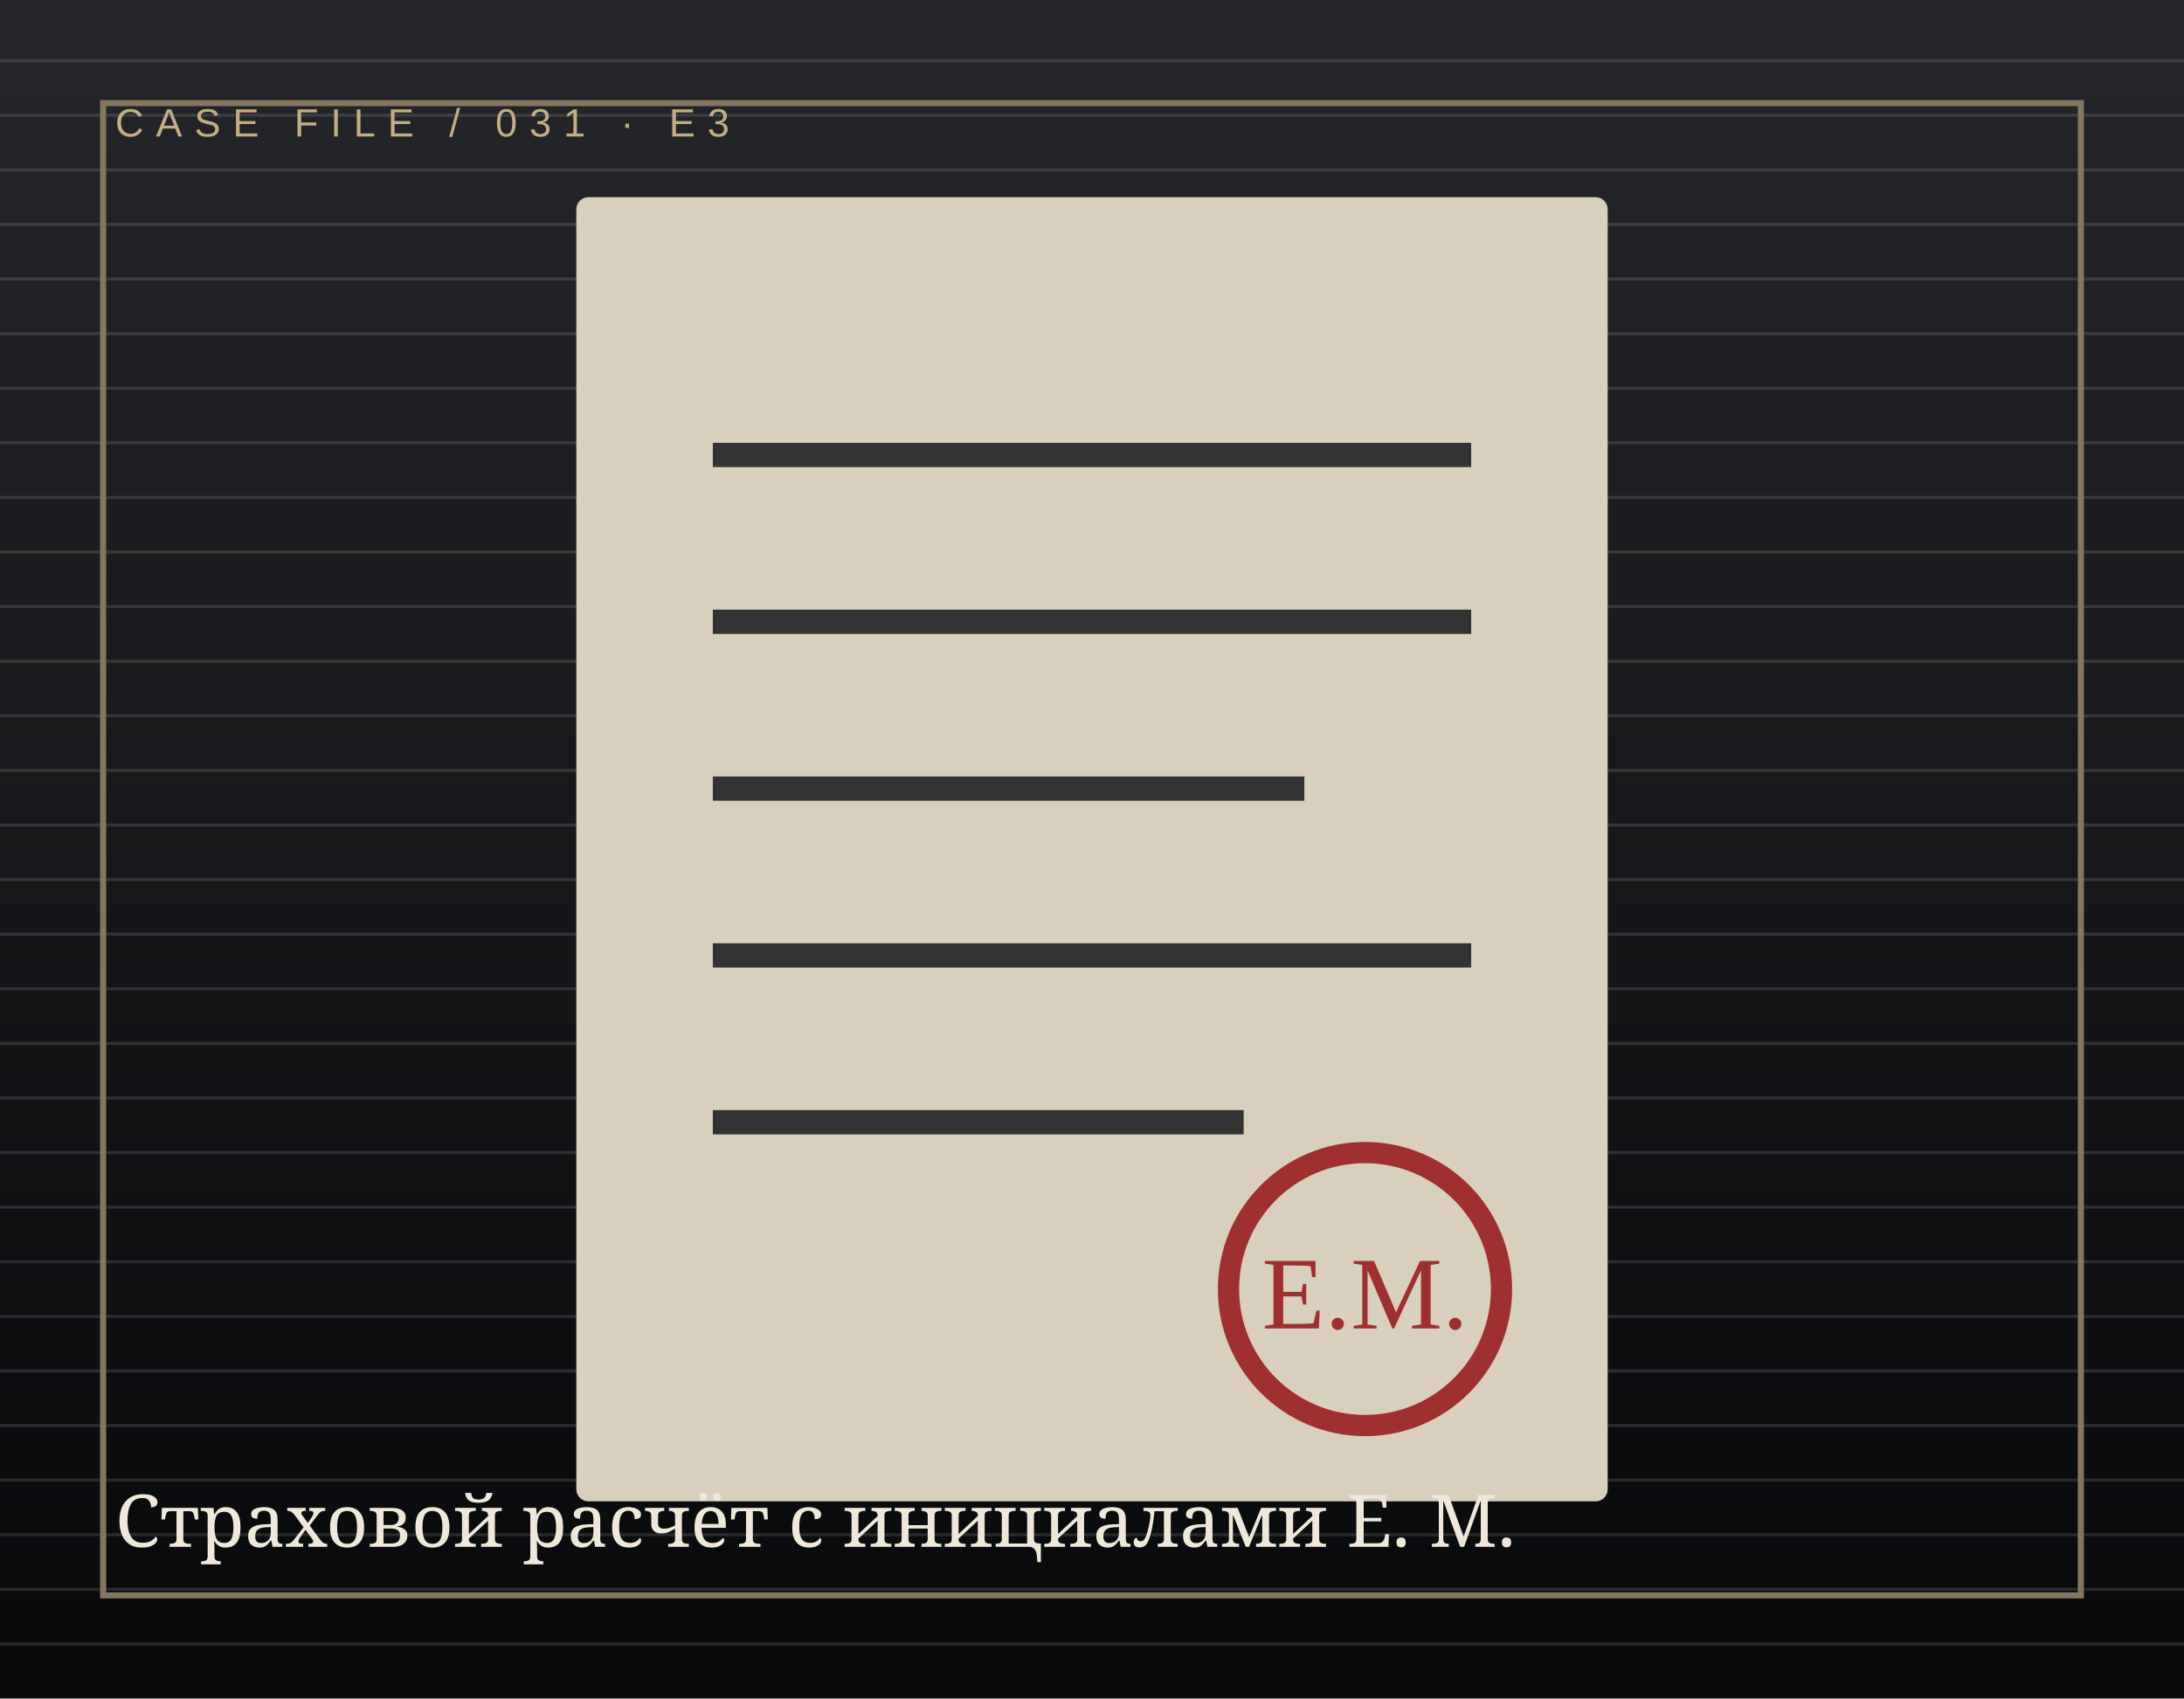
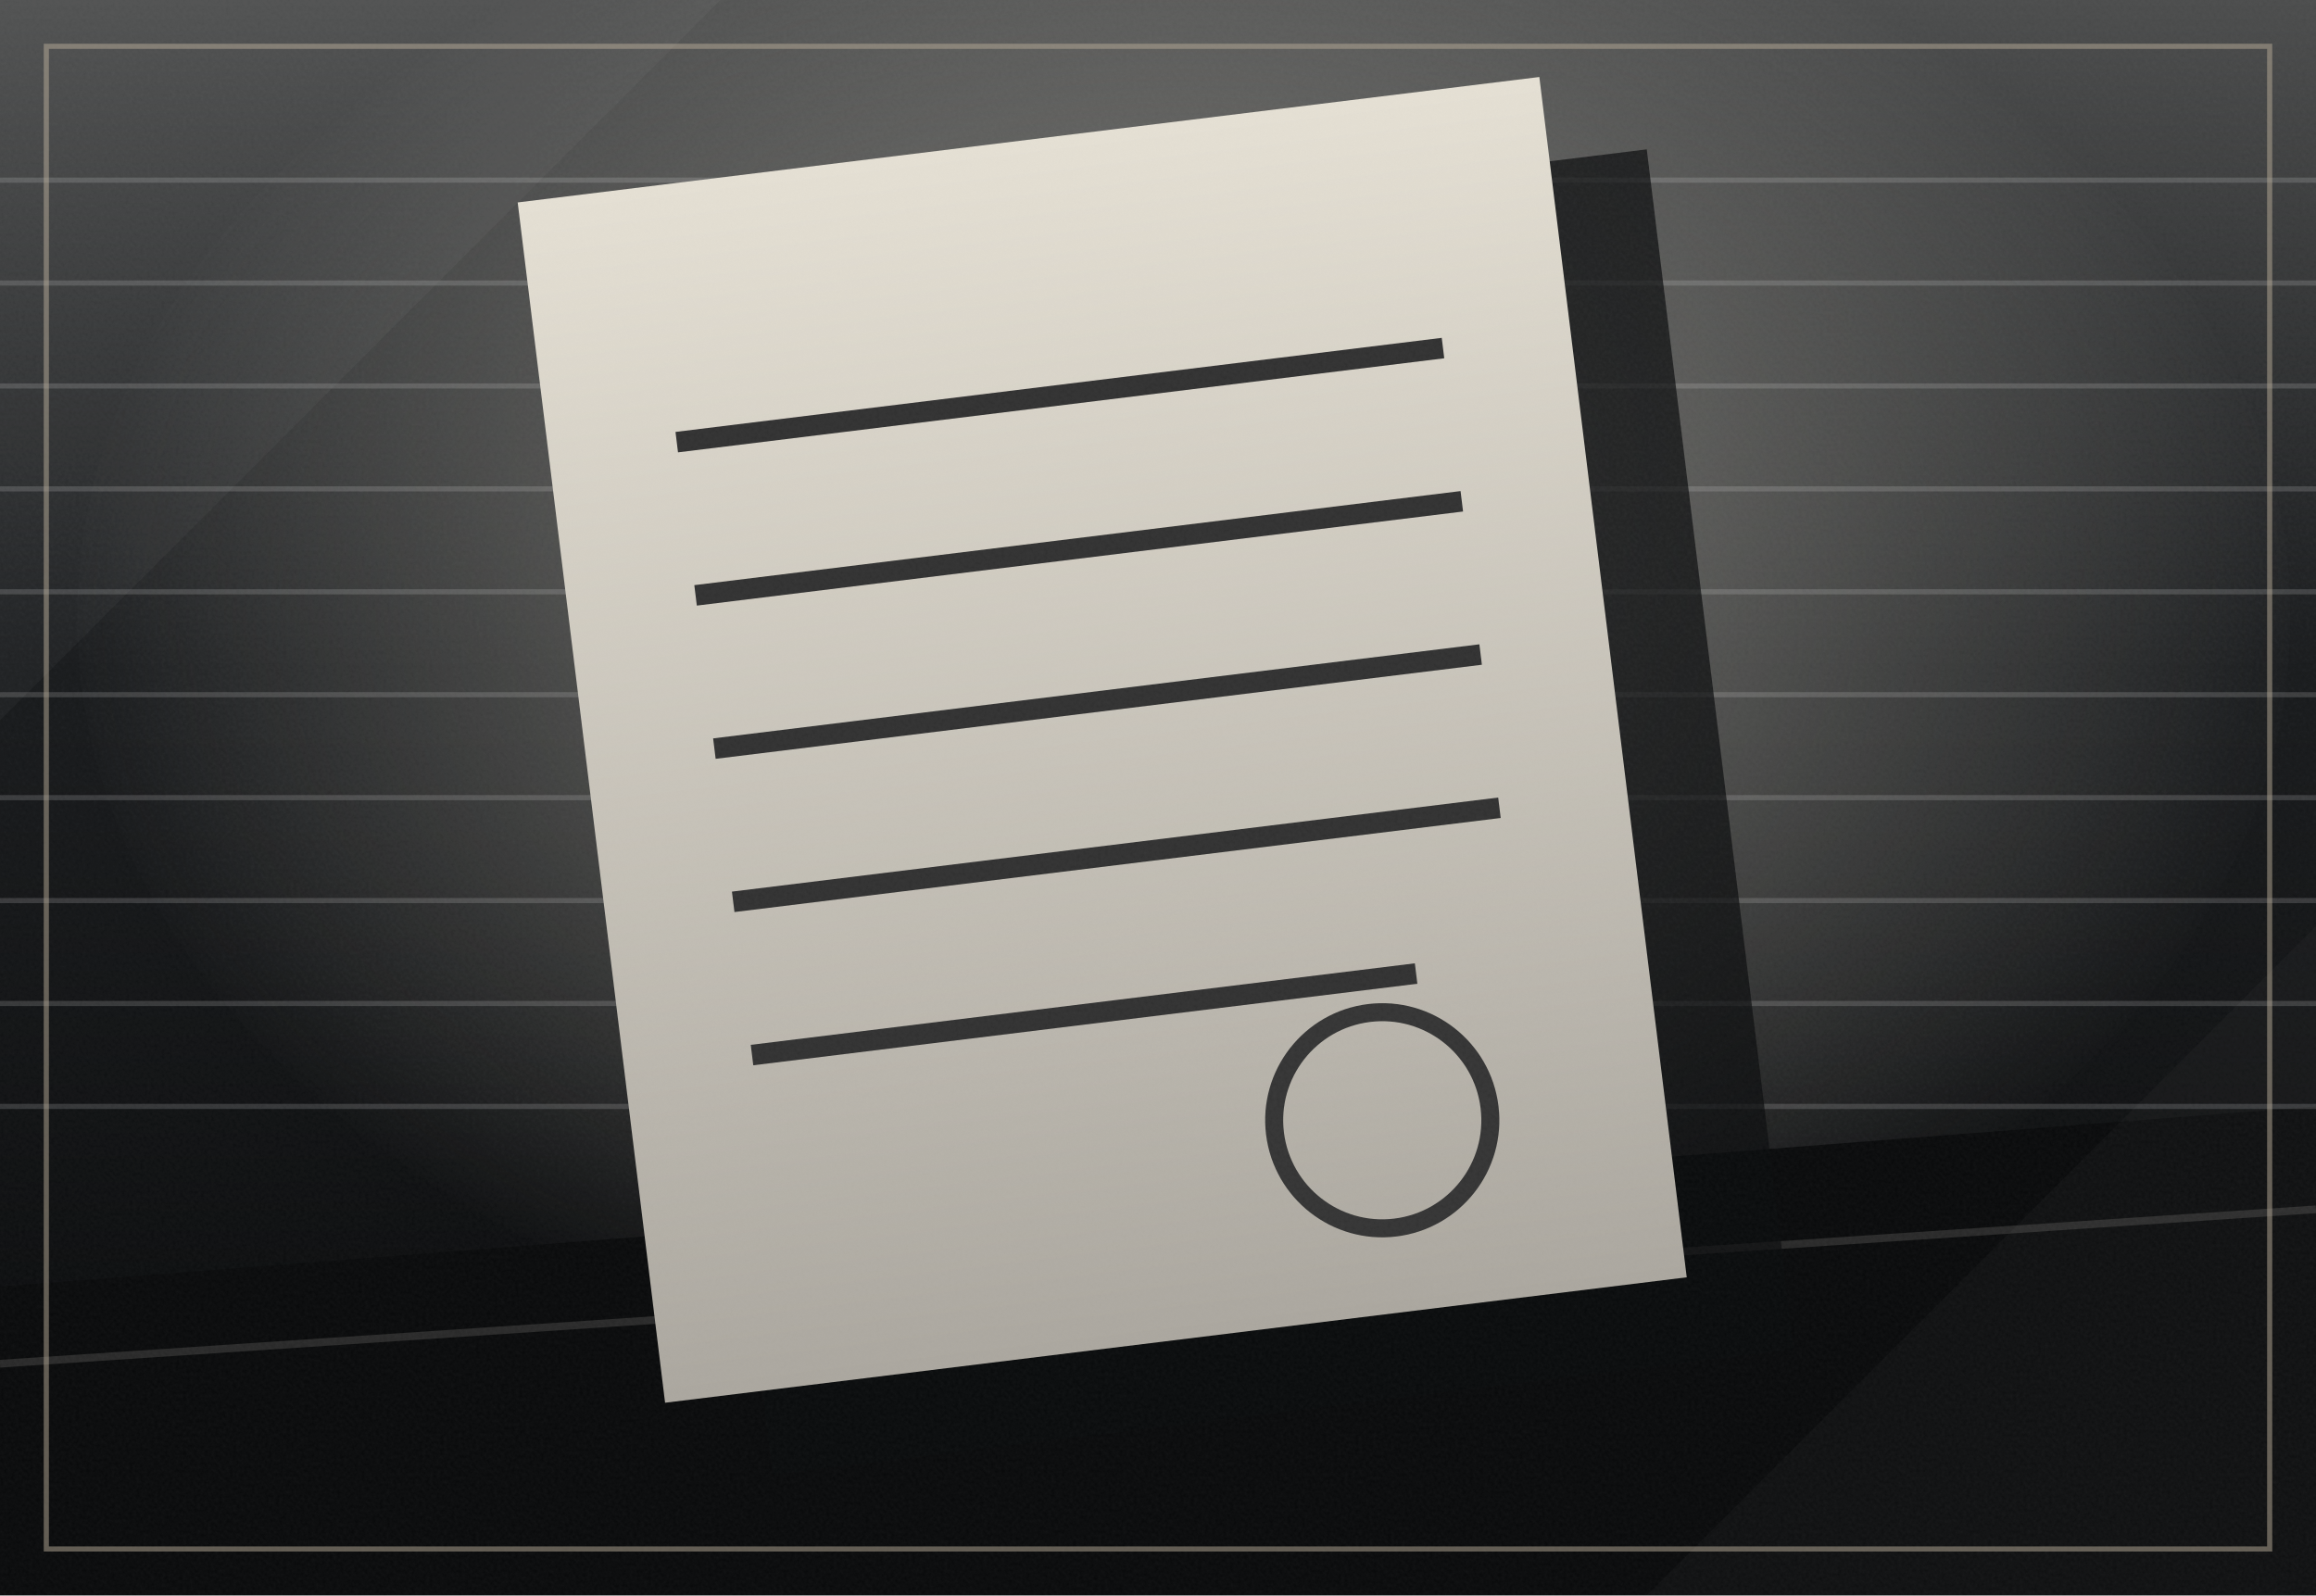
- <svg xmlns="http://www.w3.org/2000/svg" viewBox="0 0 720 560">
+ <svg xmlns="http://www.w3.org/2000/svg" viewBox="0 0 900 620">
  <defs>
    <linearGradient id="bg" x2="0" y2="1">
-       <stop stop-color="#242629" />
-       <stop offset="1" stop-color="#08090b" />
+       <stop stop-color="#4a4b4b" />
+       <stop offset=".42" stop-color="#17191b" />
+       <stop offset="1" stop-color="#050607" />
    </linearGradient>
+     <radialGradient id="light">
+       <stop stop-color="#d9d5ca" stop-opacity=".55" />
+       <stop offset="1" stop-color="#d9d5ca" stop-opacity="0" />
+     </radialGradient>
+     <linearGradient id="paper" x2="0" y2="1">
+       <stop stop-color="#e4dfd3" />
+       <stop offset="1" stop-color="#aaa69e" />
+     </linearGradient>
+     <filter id="grain">
+       <feTurbulence type="fractalNoise" baseFrequency=".72" numOctaves="3" seed="39" />
+       <feColorMatrix values="0 0 0 0 .7 0 0 0 0 .7 0 0 0 0 .7 0 0 0 .13 0" />
+     </filter>
+     <filter id="shadow">
+       <feGaussianBlur stdDeviation="14" />
+     </filter>
  </defs>
-   <rect width="720" height="560" fill="url(#bg)" />
-   <g opacity=".13" stroke="#eee" stroke-width="1">
-     <path d="M0 20H720" />
-     <path d="M0 38H720" />
-     <path d="M0 56H720" />
-     <path d="M0 74H720" />
-     <path d="M0 92H720" />
-     <path d="M0 110H720" />
-     <path d="M0 128H720" />
-     <path d="M0 146H720" />
-     <path d="M0 164H720" />
-     <path d="M0 182H720" />
-     <path d="M0 200H720" />
-     <path d="M0 218H720" />
-     <path d="M0 236H720" />
-     <path d="M0 254H720" />
-     <path d="M0 272H720" />
-     <path d="M0 290H720" />
-     <path d="M0 308H720" />
-     <path d="M0 326H720" />
-     <path d="M0 344H720" />
-     <path d="M0 362H720" />
-     <path d="M0 380H720" />
-     <path d="M0 398H720" />
-     <path d="M0 416H720" />
-     <path d="M0 434H720" />
-     <path d="M0 452H720" />
-     <path d="M0 470H720" />
-     <path d="M0 488H720" />
-     <path d="M0 506H720" />
-     <path d="M0 524H720" />
-     <path d="M0 542H720" />
+   <rect width="900" height="620" fill="url(#bg)" />
+   <ellipse cx="460" cy="240" rx="430" ry="300" fill="url(#light)" />
+   <path d="M0 500L900 430V620H0Z" fill="#08090a" />
+   <path d="M0 530L900 470" stroke="#a9a69e" opacity=".2" stroke-width="3" />
+   <g opacity=".18" stroke="#ddd" stroke-width="2">
+     <path d="M0 70H900M0 110H900M0 150H900M0 190H900M0 230H900M0 270H900M0 310H900M0 350H900M0 390H900M0 430H900" />
  </g>
-   <rect x="190" y="65" width="340" height="430" rx="4" fill="#d8cfbd" />
-   <path d="M235 150H485M235 205H485M235 260H430M235 315H485M235 370H410" stroke="#333" stroke-width="8" />
-   <circle cx="450" cy="425" r="45" fill="none" stroke="#9f302f" stroke-width="7" />
-   <text x="450" y="438" text-anchor="middle" font-size="34" fill="#9f302f">E.M.</text>
-   <path d="M34 34H686V526H34Z" fill="none" stroke="#85765f" stroke-width="2" />
-   <text x="38" y="45" font-family="Arial,sans-serif" font-size="13" letter-spacing="4" fill="#c4ad85">CASE FILE / 031 · E3</text>
-   <text x="38" y="510" font-family="Georgia,serif" font-size="24" fill="#eee7da">Страховой расчёт с инициалами E. M.</text>
+   <g transform="rotate(-7 450 300)">
+     <rect x="250" y="65" width="400" height="470" fill="#090a0b" opacity=".7" transform="translate(18 18)" />
+     <rect x="230" y="50" width="400" height="470" fill="url(#paper)" />
+     <path d="M280 150H580M280 210H580M280 270H580M280 330H580M280 390H540" stroke="#303030" stroke-width="8" />
+     <circle cx="520" cy="445" r="42" fill="none" stroke="#333" stroke-width="7" />
+   </g>
+   <rect width="900" height="620" filter="url(#grain)" opacity=".38" />
+   <rect x="18" y="18" width="864" height="584" fill="none" stroke="#b8ad99" stroke-opacity=".5" stroke-width="2" />
+   <path d="M0 0L280 0 0 280Z" fill="#fff" opacity=".035" />
+   <path d="M900 620L640 620 900 360Z" fill="#fff" opacity=".025" />
</svg>
